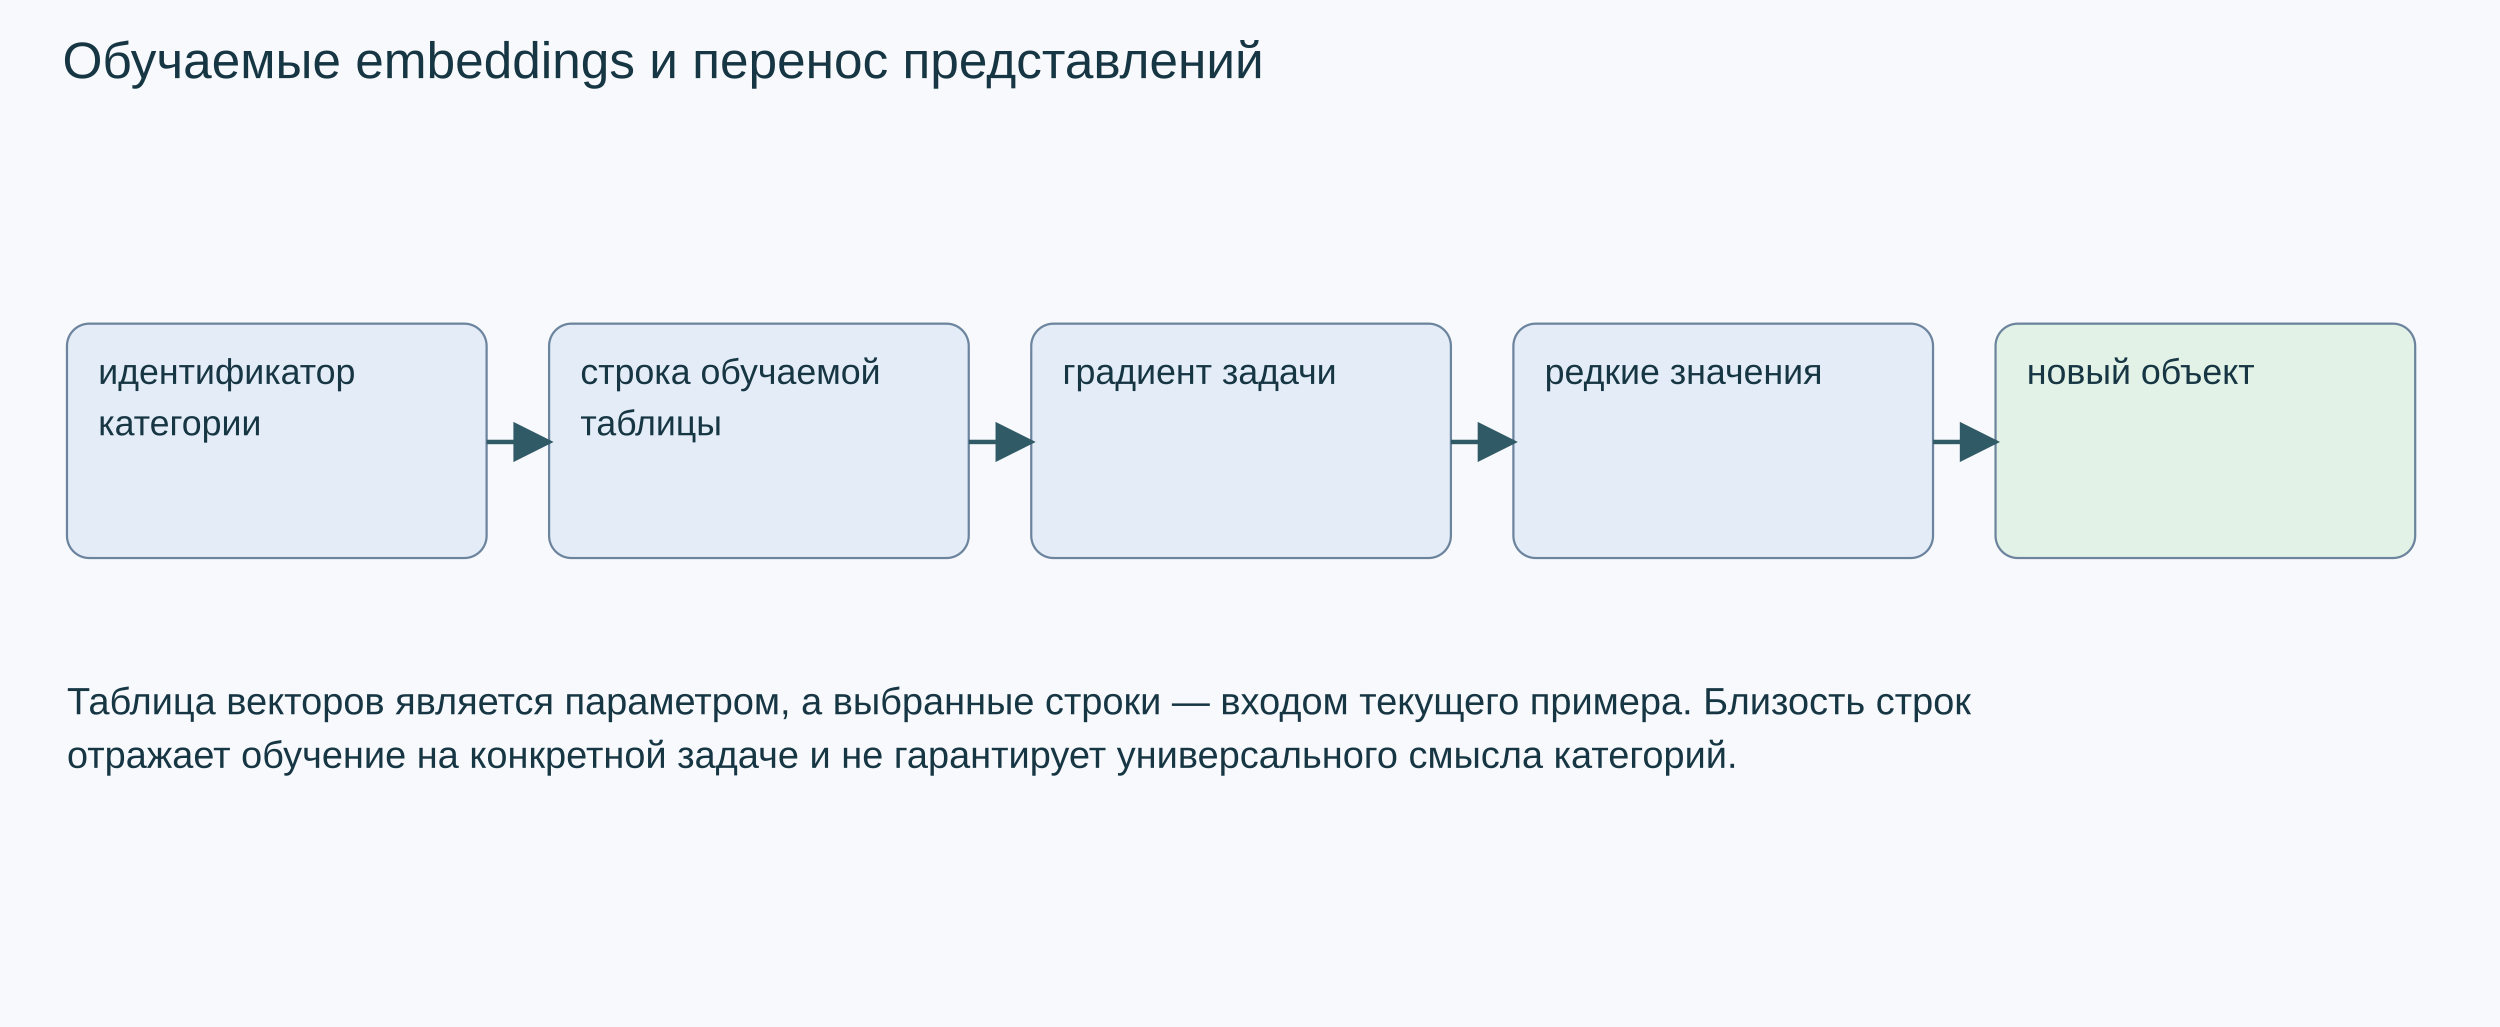
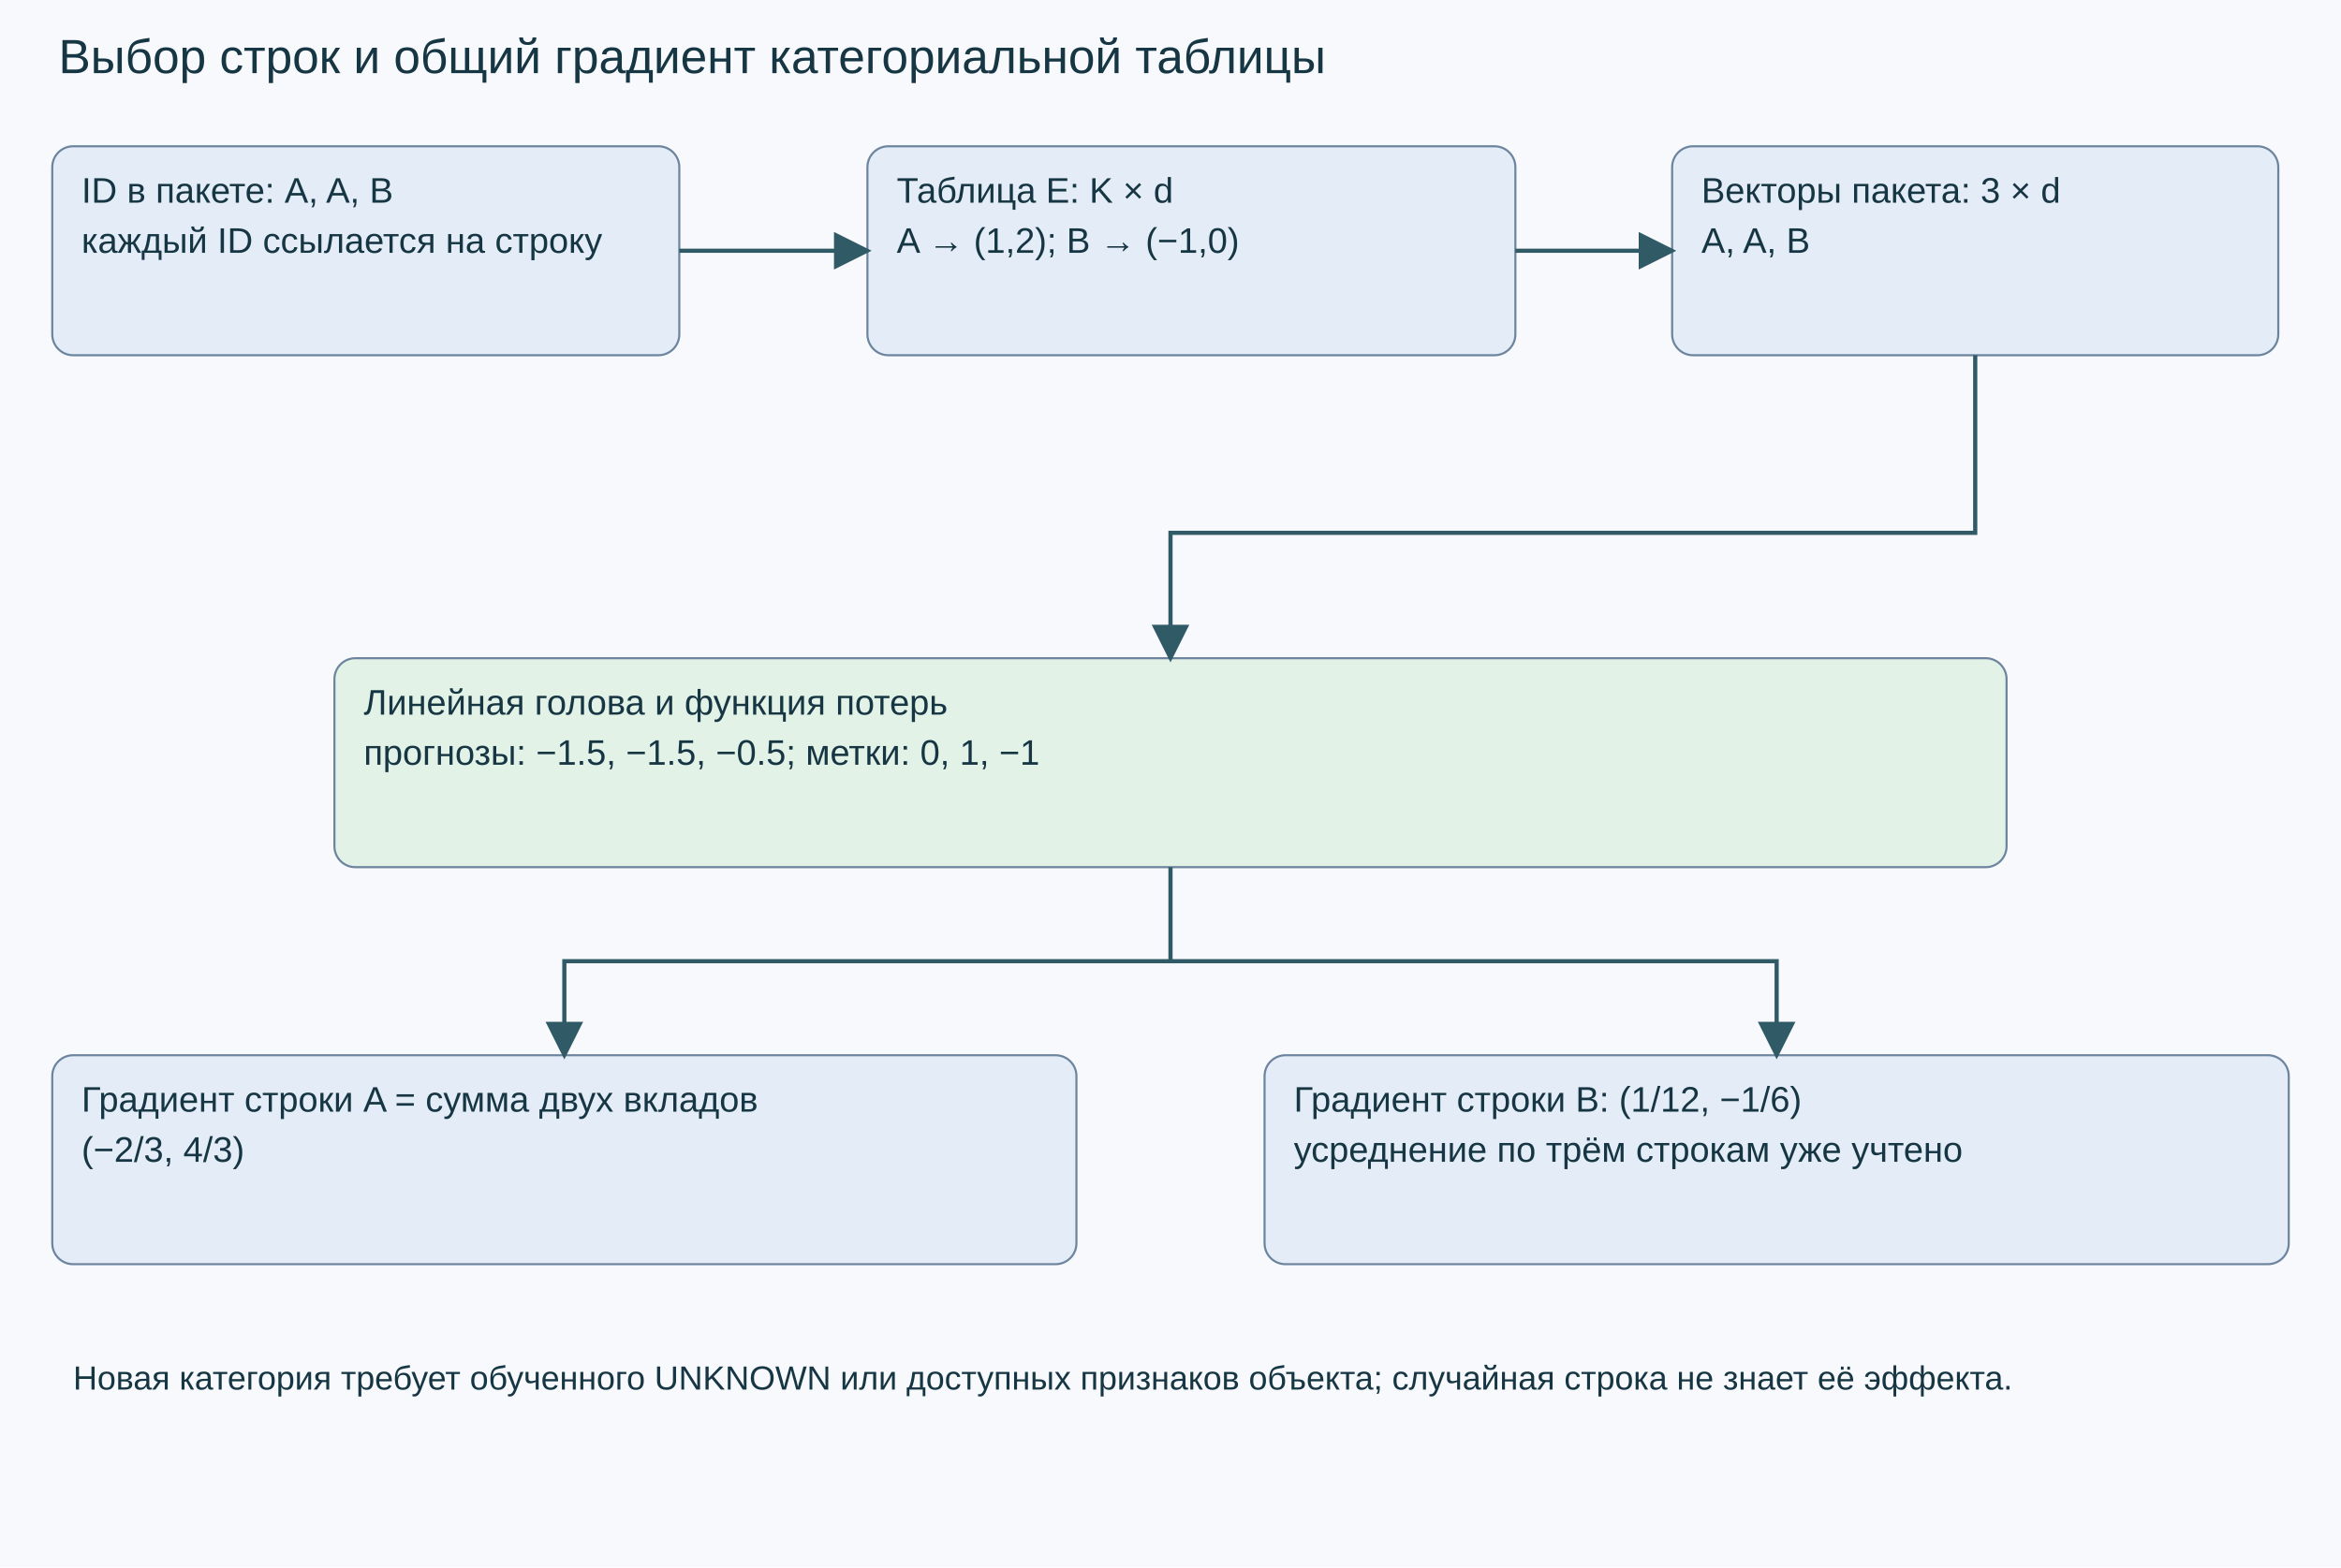
- <svg xmlns="http://www.w3.org/2000/svg" viewBox="0 0 1120 460" role="img" aria-labelledby="title desc">
+ <svg xmlns="http://www.w3.org/2000/svg" viewBox="0 0 1120 750" role="img" aria-labelledby="title desc">
  <defs>
    <marker id="arrow" markerWidth="9" markerHeight="9" refX="8" refY="4.5" orient="auto">
      <path d="M0,0 L9,4.5 L0,9" fill="#315a67" />
    </marker>
  </defs>
-   <rect width="1120" height="460" fill="#f7f9fc" />
+   <rect width="1120" height="750" fill="#f7f9fc" />
  <text x="28" y="35" font-family="Segoe UI,Arial,sans-serif" font-size="23" fill="#173644">
-     <tspan x="28" dy="0">Обучаемые embeddings и перенос представлений</tspan>
+     <tspan x="28" dy="0">Выбор строк и общий градиент категориальной таблицы</tspan>
  </text>
-   <rect x="30" y="145" width="188" height="105" rx="10" fill="#e4edf7" stroke="#6c849d" />
-   <text x="44" y="172" font-family="Segoe UI,Arial,sans-serif" font-size="16" fill="#173644">
-     <tspan x="44" dy="0">идентификатор</tspan>
-     <tspan x="44" dy="23">категории</tspan>
+   <rect x="25" y="70" width="300" height="100" rx="10" fill="#e4edf7" stroke="#6c849d" />
+   <text x="39" y="97" font-family="Segoe UI,Arial,sans-serif" font-size="17" fill="#173644">
+     <tspan x="39" dy="0">ID в пакете: A, A, B</tspan>
+     <tspan x="39" dy="24">каждый ID ссылается на строку</tspan>
  </text>
-   <rect x="246" y="145" width="188" height="105" rx="10" fill="#e4edf7" stroke="#6c849d" />
-   <text x="260" y="172" font-family="Segoe UI,Arial,sans-serif" font-size="16" fill="#173644">
-     <tspan x="260" dy="0">строка обучаемой</tspan>
-     <tspan x="260" dy="23">таблицы</tspan>
+   <rect x="415" y="70" width="310" height="100" rx="10" fill="#e4edf7" stroke="#6c849d" />
+   <text x="429" y="97" font-family="Segoe UI,Arial,sans-serif" font-size="17" fill="#173644">
+     <tspan x="429" dy="0">Таблица E: K × d</tspan>
+     <tspan x="429" dy="24">A → (1,2); B → (−1,0)</tspan>
  </text>
-   <path d="M218,198 L246,198" fill="none" stroke="#315a67" stroke-width="2" marker-end="url(#arrow)" />
-   <rect x="462" y="145" width="188" height="105" rx="10" fill="#e4edf7" stroke="#6c849d" />
-   <text x="476" y="172" font-family="Segoe UI,Arial,sans-serif" font-size="16" fill="#173644">
-     <tspan x="476" dy="0">градиент задачи</tspan>
+   <rect x="800" y="70" width="290" height="100" rx="10" fill="#e4edf7" stroke="#6c849d" />
+   <text x="814" y="97" font-family="Segoe UI,Arial,sans-serif" font-size="17" fill="#173644">
+     <tspan x="814" dy="0">Векторы пакета: 3 × d</tspan>
+     <tspan x="814" dy="24">A, A, B</tspan>
  </text>
-   <path d="M434,198 L462,198" fill="none" stroke="#315a67" stroke-width="2" marker-end="url(#arrow)" />
-   <rect x="678" y="145" width="188" height="105" rx="10" fill="#e4edf7" stroke="#6c849d" />
-   <text x="692" y="172" font-family="Segoe UI,Arial,sans-serif" font-size="16" fill="#173644">
-     <tspan x="692" dy="0">редкие значения</tspan>
+   <path d="M325,120 L415,120" fill="none" stroke="#315a67" stroke-width="2" marker-end="url(#arrow)" />
+   <path d="M725,120 L800,120" fill="none" stroke="#315a67" stroke-width="2" marker-end="url(#arrow)" />
+   <rect x="160" y="315" width="800" height="100" rx="10" fill="#e3f2e7" stroke="#6c849d" />
+   <text x="174" y="342" font-family="Segoe UI,Arial,sans-serif" font-size="17" fill="#173644">
+     <tspan x="174" dy="0">Линейная голова и функция потерь</tspan>
+     <tspan x="174" dy="24">прогнозы: −1.5, −1.5, −0.5; метки: 0, 1, −1</tspan>
  </text>
-   <path d="M650,198 L678,198" fill="none" stroke="#315a67" stroke-width="2" marker-end="url(#arrow)" />
-   <rect x="894" y="145" width="188" height="105" rx="10" fill="#e3f2e7" stroke="#6c849d" />
-   <text x="908" y="172" font-family="Segoe UI,Arial,sans-serif" font-size="16" fill="#173644">
-     <tspan x="908" dy="0">новый объект</tspan>
+   <path d="M945,170 L945,255 L560,255 L560,315" fill="none" stroke="#315a67" stroke-width="2" marker-end="url(#arrow)" />
+   <rect x="25" y="505" width="490" height="100" rx="10" fill="#e4edf7" stroke="#6c849d" />
+   <text x="39" y="532" font-family="Segoe UI,Arial,sans-serif" font-size="17" fill="#173644">
+     <tspan x="39" dy="0">Градиент строки A = сумма двух вкладов</tspan>
+     <tspan x="39" dy="24">(−2/3, 4/3)</tspan>
  </text>
-   <path d="M866,198 L894,198" fill="none" stroke="#315a67" stroke-width="2" marker-end="url(#arrow)" />
-   <text x="30" y="320" font-family="Segoe UI,Arial,sans-serif" font-size="17" fill="#173644">
-     <tspan x="30" dy="0">Таблица векторов является параметром, а выбранные строки — входом текущего примера. Близость строк</tspan>
-     <tspan x="30" dy="24">отражает обучение на конкретной задаче и не гарантирует универсального смысла категорий.</tspan>
+   <rect x="605" y="505" width="490" height="100" rx="10" fill="#e4edf7" stroke="#6c849d" />
+   <text x="619" y="532" font-family="Segoe UI,Arial,sans-serif" font-size="17" fill="#173644">
+     <tspan x="619" dy="0">Градиент строки B: (1/12, −1/6)</tspan>
+     <tspan x="619" dy="24">усреднение по трём строкам уже учтено</tspan>
+   </text>
+   <path d="M560,415 L560,460 L270,460 L270,505" fill="none" stroke="#315a67" stroke-width="2" marker-end="url(#arrow)" />
+   <path d="M560,460 L850,460 L850,505" fill="none" stroke="#315a67" stroke-width="2" marker-end="url(#arrow)" />
+   <text x="35" y="665" font-family="Segoe UI,Arial,sans-serif" font-size="16" fill="#173644">
+     <tspan x="35" dy="0">Новая категория требует обученного UNKNOWN или доступных признаков объекта; случайная строка не знает её эффекта.</tspan>
  </text>
</svg>
